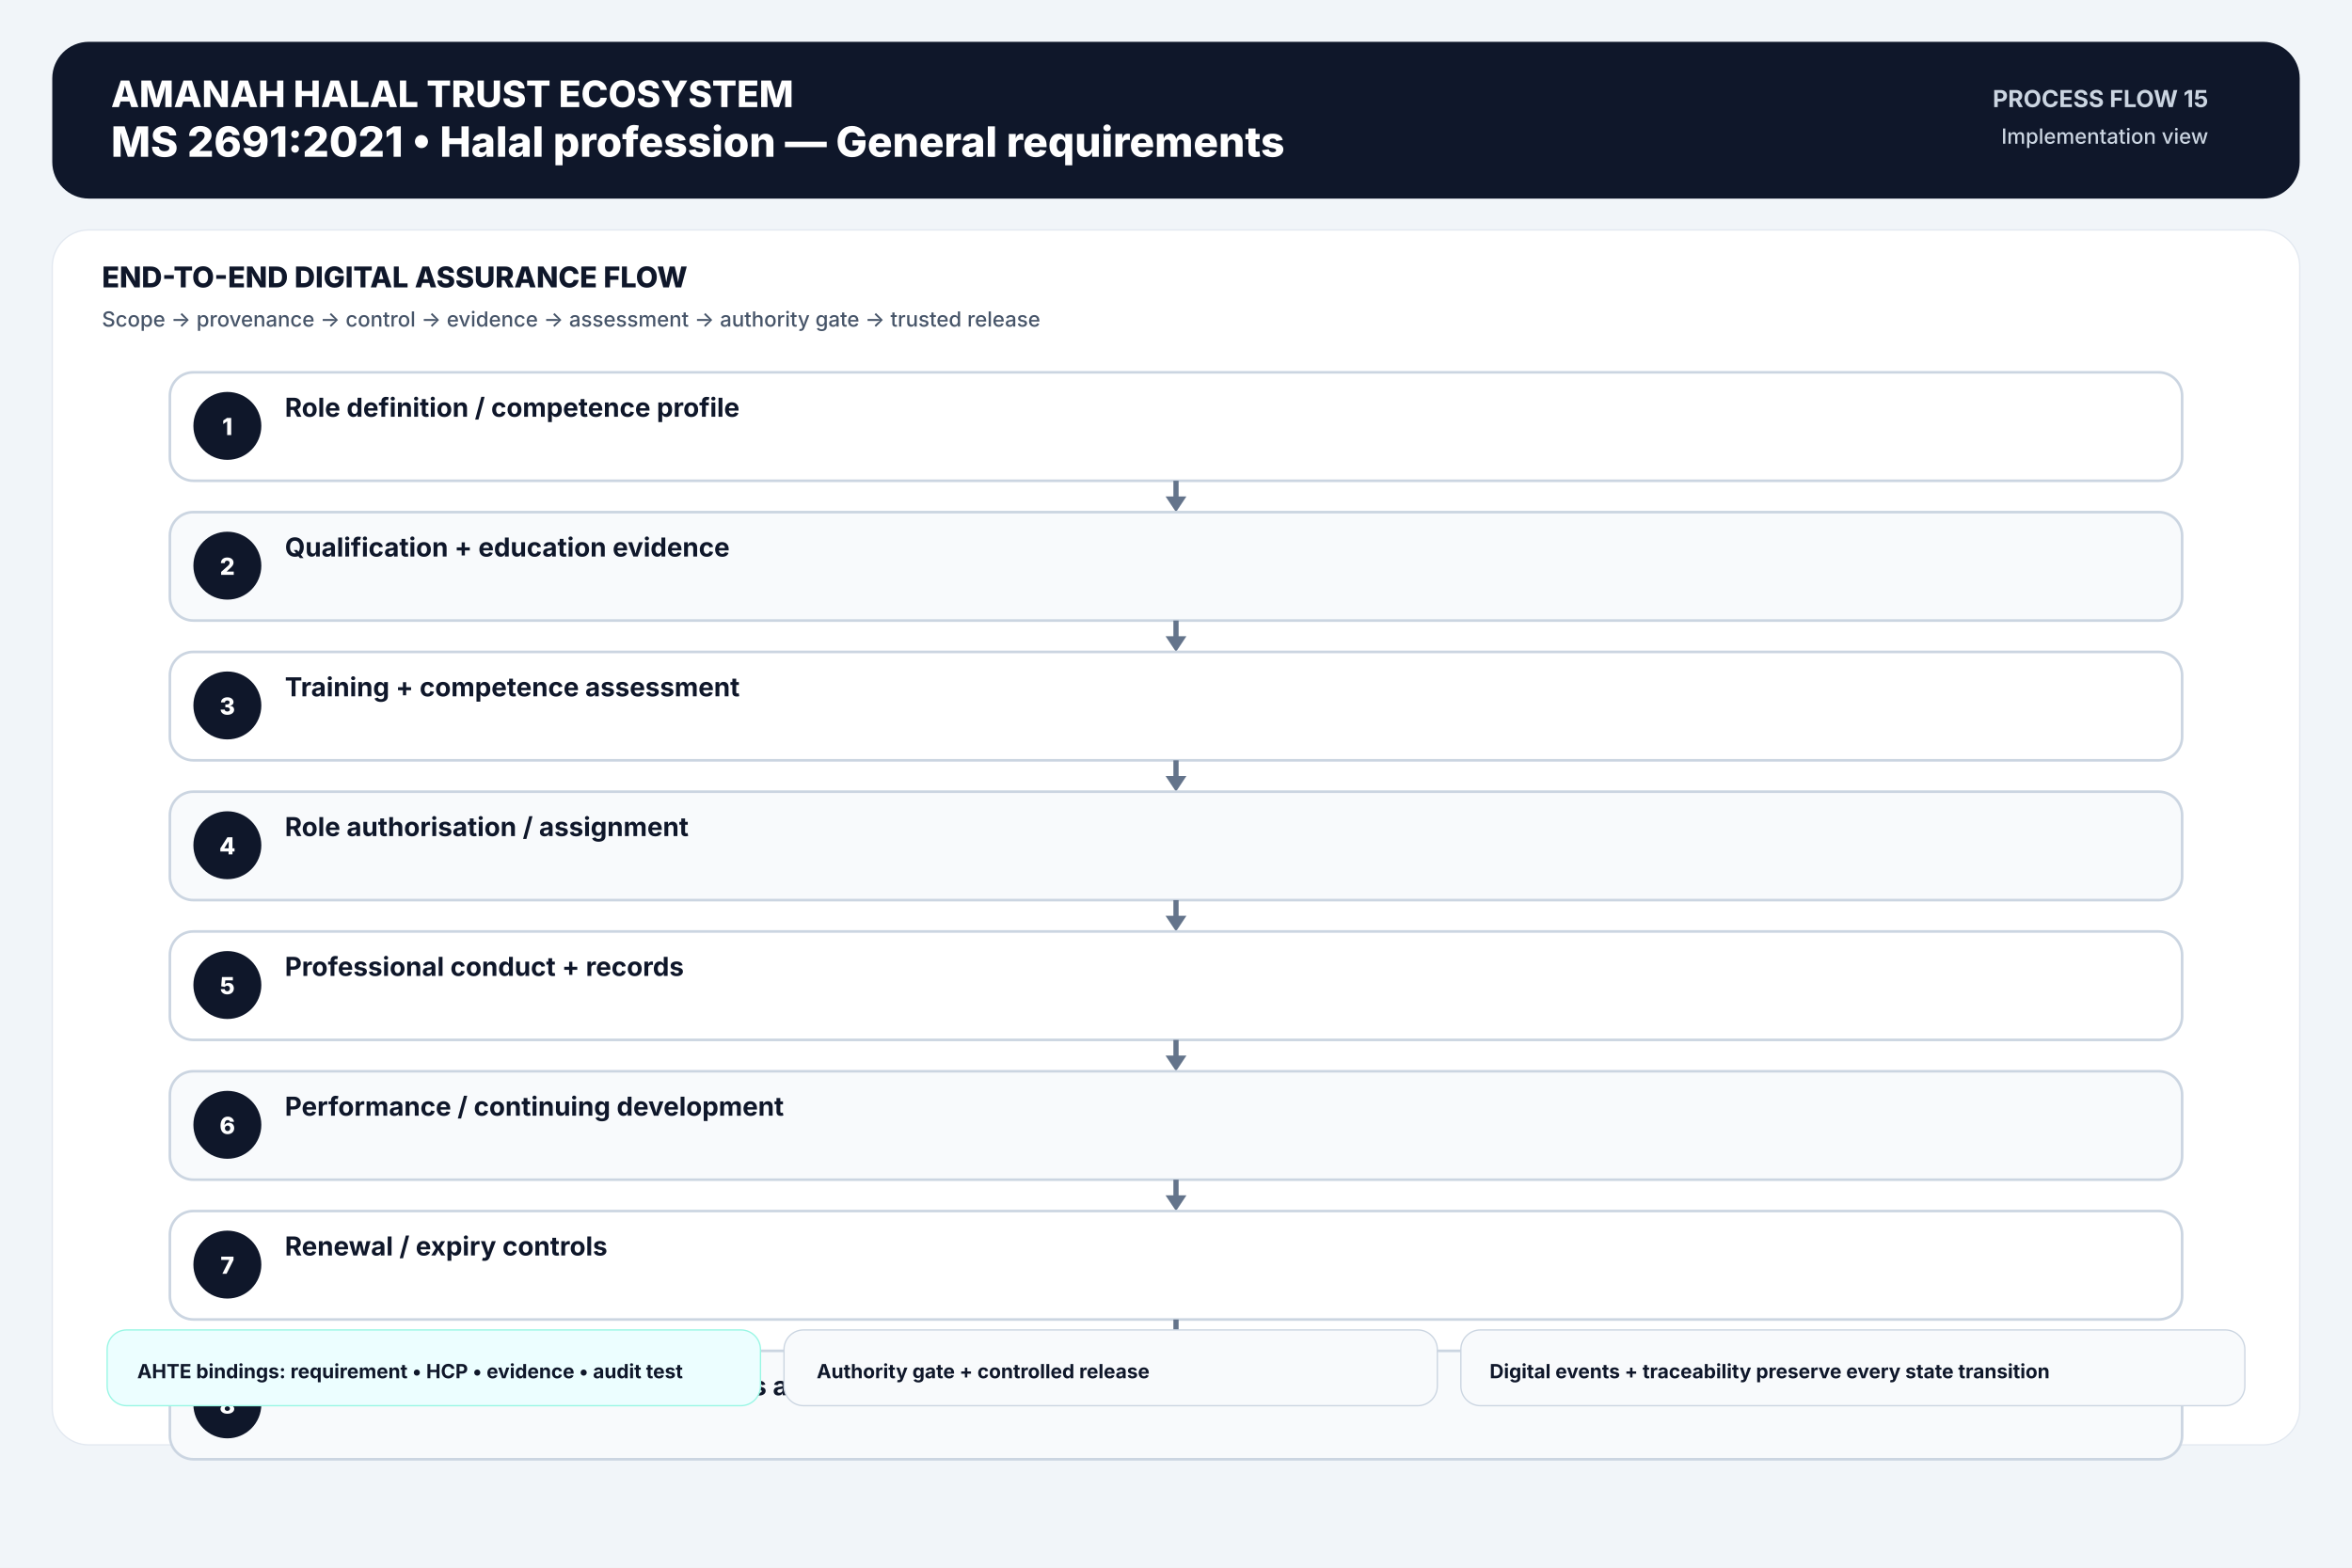
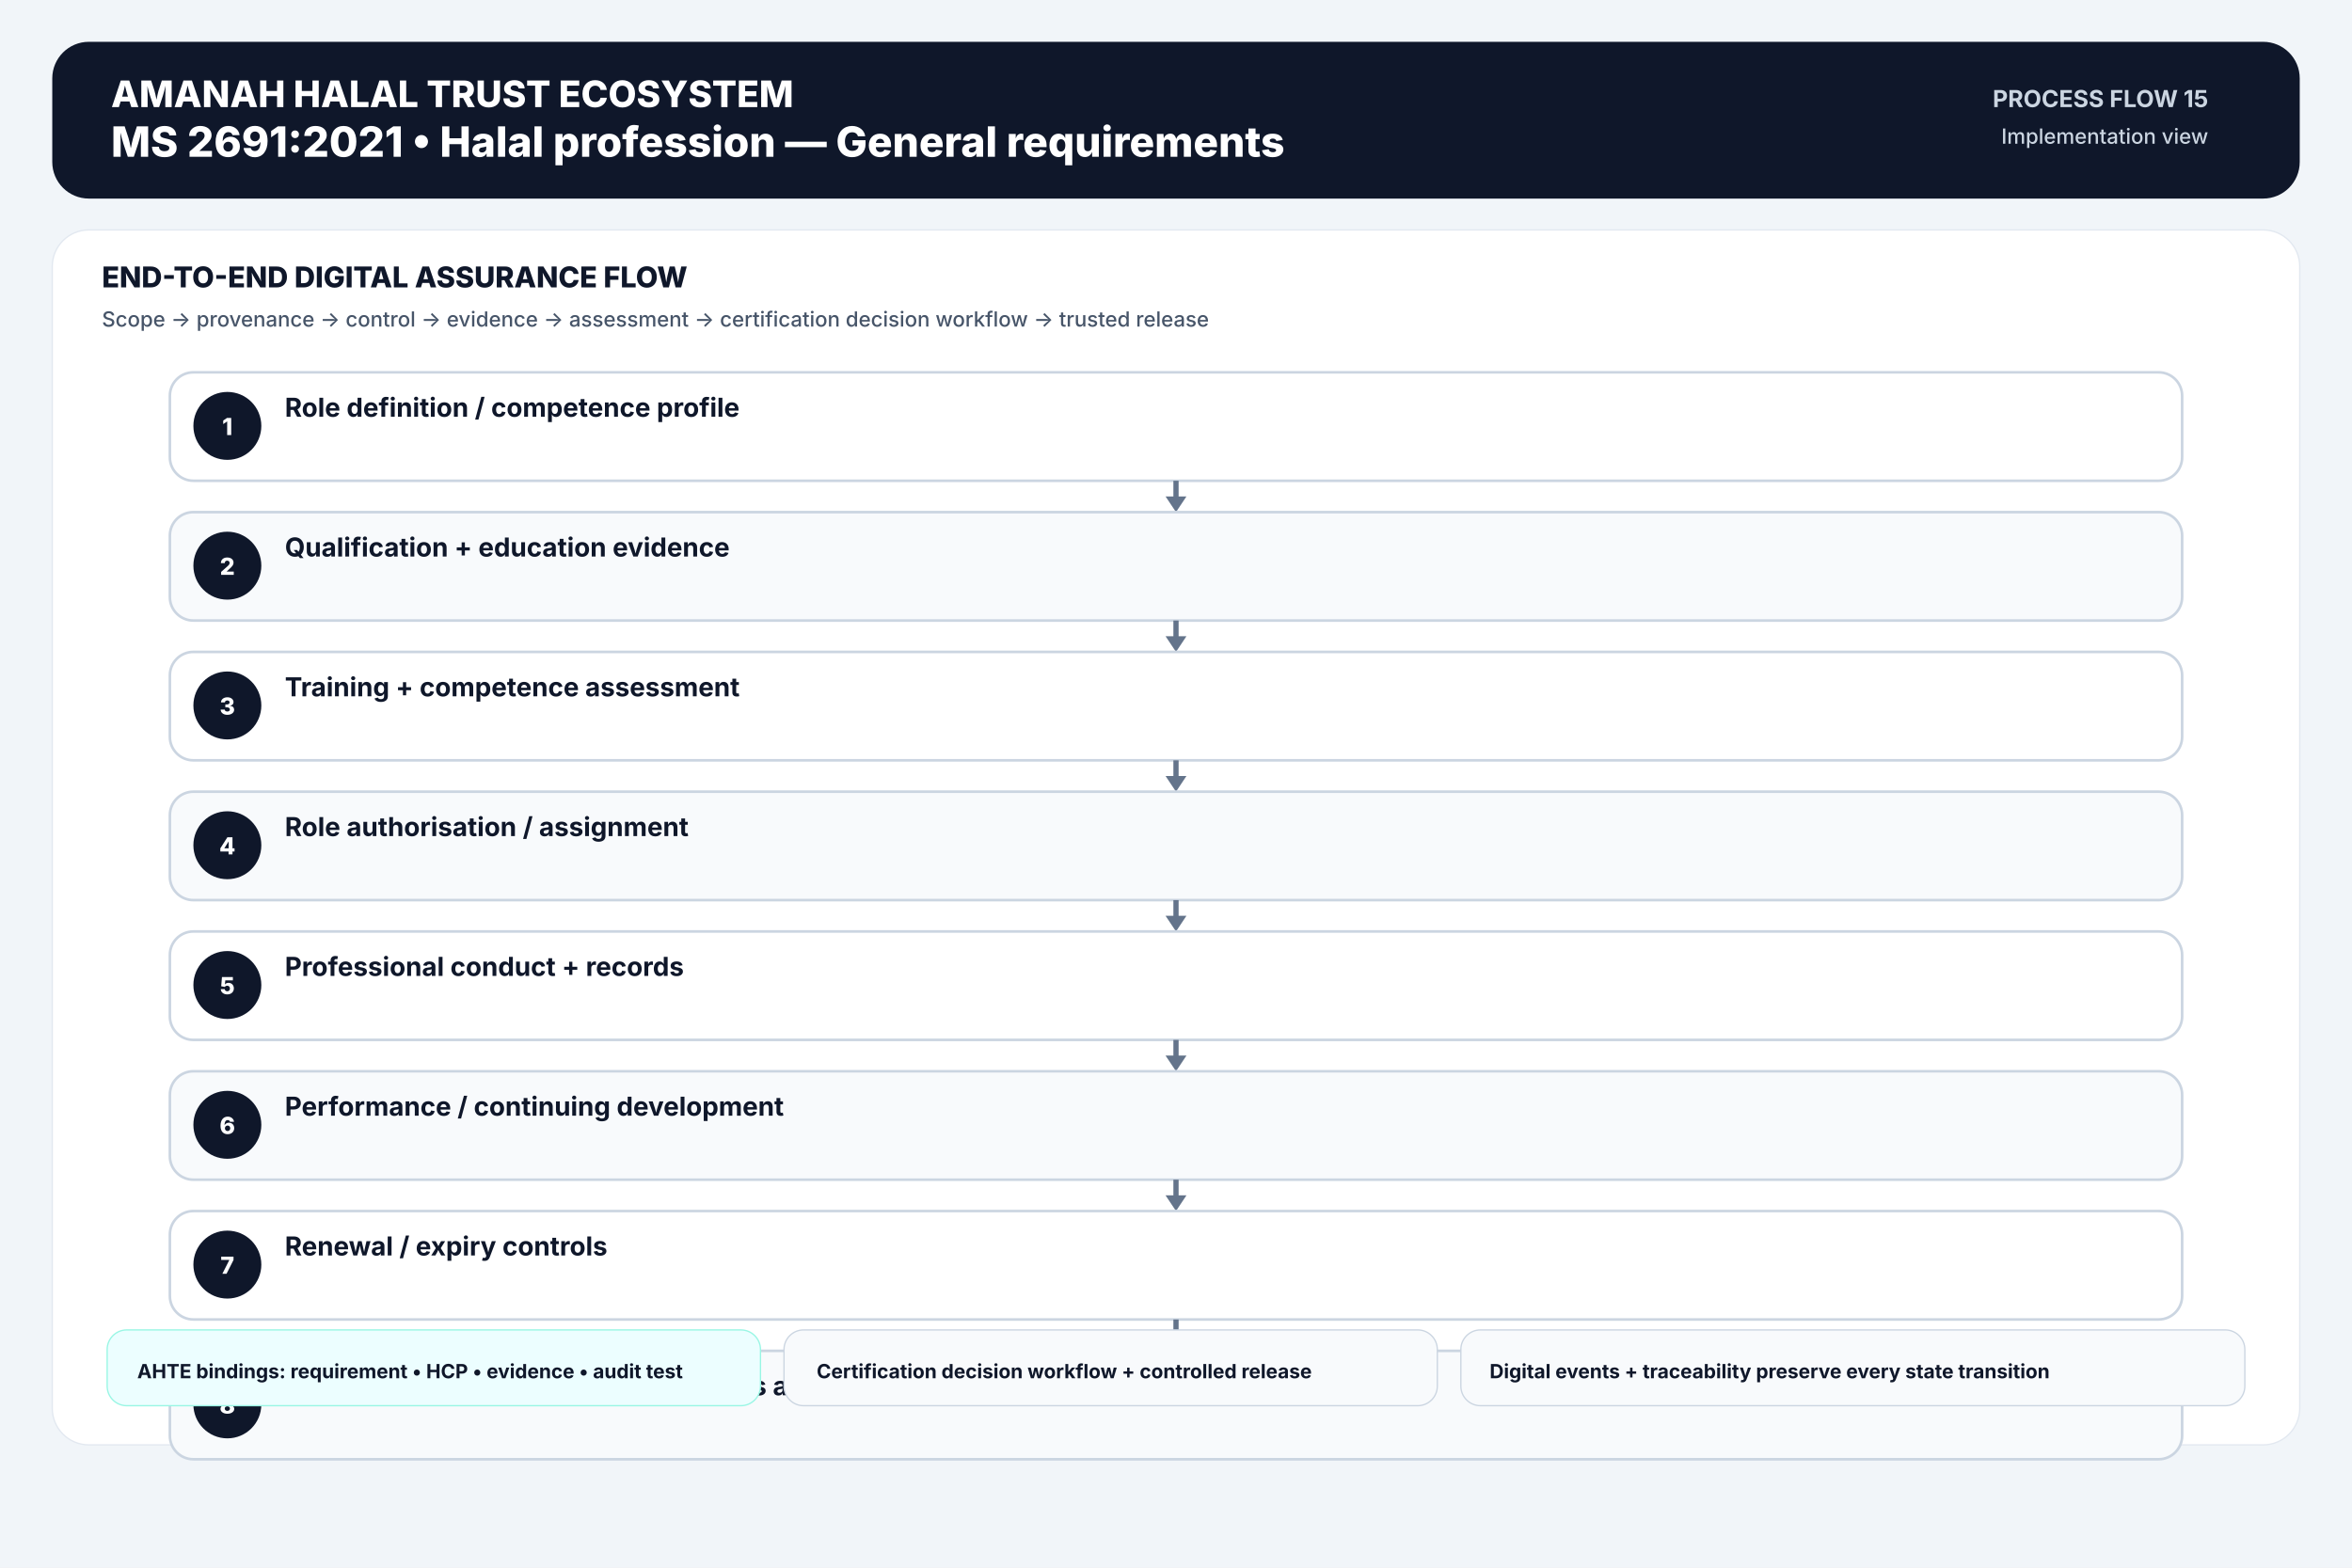
<svg xmlns="http://www.w3.org/2000/svg" width="1800" height="1200" viewBox="0 0 1800 1200">
  <rect width="1800" height="1200" fill="#f1f5f9" />
  <rect x="40" y="32" width="1720" height="120" rx="28" fill="#0f172a" />
  <text x="85" y="82" font-family="Inter,Arial,sans-serif" font-size="28" font-weight="800" text-anchor="start" fill="#ffffff">AMANAH HALAL TRUST ECOSYSTEM</text>
  <text x="85" y="120" font-family="Inter,Arial,sans-serif" font-size="32" font-weight="800" text-anchor="start" fill="#ffffff">MS 2691:2021  •  Halal profession — General requirements</text>
  <text x="1690" y="82" font-family="Inter,Arial,sans-serif" font-size="18" font-weight="700" text-anchor="end" fill="#cbd5e1">PROCESS FLOW 15</text>
  <text x="1690" y="110" font-family="Inter,Arial,sans-serif" font-size="16" font-weight="500" text-anchor="end" fill="#cbd5e1">Implementation view</text>
  <rect x="40" y="176" width="1720" height="930" rx="28" fill="#ffffff" stroke="#e2e8f0" />
  <text x="78" y="220" font-family="Inter,Arial,sans-serif" font-size="22" font-weight="800" text-anchor="start" fill="#0f172a">END-TO-END DIGITAL ASSURANCE FLOW</text>
-   <text x="78" y="250" font-family="Inter,Arial,sans-serif" font-size="16" font-weight="500" text-anchor="start" fill="#475569">Scope → provenance → control → evidence → assessment → authority gate → trusted release</text>
+   <text x="78" y="250" font-family="Inter,Arial,sans-serif" font-size="16" font-weight="500" text-anchor="start" fill="#475569">Scope → provenance → control → evidence → assessment → certification decision workflow → trusted release</text>
  <rect x="130" y="285" width="1540" height="83" rx="18" fill="#ffffff" stroke="#cbd5e1" stroke-width="2" />
  <circle cx="174" cy="326" r="26" fill="#0f172a" />
  <text x="174" y="333" font-family="Inter,Arial,sans-serif" font-size="18" font-weight="800" text-anchor="middle" fill="#ffffff">1</text>
  <text x="218" y="319" font-family="Inter,Arial,sans-serif" font-size="20" font-weight="650" text-anchor="start" fill="#0f172a">Role definition / competence profile</text>
  <line x1="900.0" y1="368" x2="900.0" y2="385" stroke="#64748b" stroke-width="4" />
  <polygon points="892.0,380 908.0,380 900.0,392" fill="#64748b" />
  <rect x="130" y="392" width="1540" height="83" rx="18" fill="#f8fafc" stroke="#cbd5e1" stroke-width="2" />
  <circle cx="174" cy="433" r="26" fill="#0f172a" />
  <text x="174" y="440" font-family="Inter,Arial,sans-serif" font-size="18" font-weight="800" text-anchor="middle" fill="#ffffff">2</text>
  <text x="218" y="426" font-family="Inter,Arial,sans-serif" font-size="20" font-weight="650" text-anchor="start" fill="#0f172a">Qualification + education evidence</text>
  <line x1="900.0" y1="475" x2="900.0" y2="492" stroke="#64748b" stroke-width="4" />
  <polygon points="892.0,487 908.0,487 900.0,499" fill="#64748b" />
  <rect x="130" y="499" width="1540" height="83" rx="18" fill="#ffffff" stroke="#cbd5e1" stroke-width="2" />
  <circle cx="174" cy="540" r="26" fill="#0f172a" />
  <text x="174" y="547" font-family="Inter,Arial,sans-serif" font-size="18" font-weight="800" text-anchor="middle" fill="#ffffff">3</text>
  <text x="218" y="533" font-family="Inter,Arial,sans-serif" font-size="20" font-weight="650" text-anchor="start" fill="#0f172a">Training + competence assessment</text>
  <line x1="900.0" y1="582" x2="900.0" y2="599" stroke="#64748b" stroke-width="4" />
  <polygon points="892.0,594 908.0,594 900.0,606" fill="#64748b" />
  <rect x="130" y="606" width="1540" height="83" rx="18" fill="#f8fafc" stroke="#cbd5e1" stroke-width="2" />
  <circle cx="174" cy="647" r="26" fill="#0f172a" />
  <text x="174" y="654" font-family="Inter,Arial,sans-serif" font-size="18" font-weight="800" text-anchor="middle" fill="#ffffff">4</text>
  <text x="218" y="640" font-family="Inter,Arial,sans-serif" font-size="20" font-weight="650" text-anchor="start" fill="#0f172a">Role authorisation / assignment</text>
  <line x1="900.0" y1="689" x2="900.0" y2="706" stroke="#64748b" stroke-width="4" />
  <polygon points="892.0,701 908.0,701 900.0,713" fill="#64748b" />
  <rect x="130" y="713" width="1540" height="83" rx="18" fill="#ffffff" stroke="#cbd5e1" stroke-width="2" />
  <circle cx="174" cy="754" r="26" fill="#0f172a" />
  <text x="174" y="761" font-family="Inter,Arial,sans-serif" font-size="18" font-weight="800" text-anchor="middle" fill="#ffffff">5</text>
  <text x="218" y="747" font-family="Inter,Arial,sans-serif" font-size="20" font-weight="650" text-anchor="start" fill="#0f172a">Professional conduct + records</text>
  <line x1="900.0" y1="796" x2="900.0" y2="813" stroke="#64748b" stroke-width="4" />
  <polygon points="892.0,808 908.0,808 900.0,820" fill="#64748b" />
  <rect x="130" y="820" width="1540" height="83" rx="18" fill="#f8fafc" stroke="#cbd5e1" stroke-width="2" />
  <circle cx="174" cy="861" r="26" fill="#0f172a" />
  <text x="174" y="868" font-family="Inter,Arial,sans-serif" font-size="18" font-weight="800" text-anchor="middle" fill="#ffffff">6</text>
  <text x="218" y="854" font-family="Inter,Arial,sans-serif" font-size="20" font-weight="650" text-anchor="start" fill="#0f172a">Performance / continuing development</text>
  <line x1="900.0" y1="903" x2="900.0" y2="920" stroke="#64748b" stroke-width="4" />
  <polygon points="892.0,915 908.0,915 900.0,927" fill="#64748b" />
  <rect x="130" y="927" width="1540" height="83" rx="18" fill="#ffffff" stroke="#cbd5e1" stroke-width="2" />
  <circle cx="174" cy="968" r="26" fill="#0f172a" />
  <text x="174" y="975" font-family="Inter,Arial,sans-serif" font-size="18" font-weight="800" text-anchor="middle" fill="#ffffff">7</text>
  <text x="218" y="961" font-family="Inter,Arial,sans-serif" font-size="20" font-weight="650" text-anchor="start" fill="#0f172a">Renewal / expiry controls</text>
  <line x1="900.0" y1="1010" x2="900.0" y2="1027" stroke="#64748b" stroke-width="4" />
  <polygon points="892.0,1022 908.0,1022 900.0,1034" fill="#64748b" />
  <rect x="130" y="1034" width="1540" height="83" rx="18" fill="#f8fafc" stroke="#cbd5e1" stroke-width="2" />
  <circle cx="174" cy="1075" r="26" fill="#0f172a" />
  <text x="174" y="1082" font-family="Inter,Arial,sans-serif" font-size="18" font-weight="800" text-anchor="middle" fill="#ffffff">8</text>
  <text x="218" y="1068" font-family="Inter,Arial,sans-serif" font-size="20" font-weight="650" text-anchor="start" fill="#0f172a">Stakeholder / authority recognition as applicable</text>
  <rect x="82" y="1018" width="500" height="58" rx="15" fill="#ecfeff" stroke="#99f6e4" />
  <text x="105" y="1055" font-family="Inter,Arial,sans-serif" font-size="15" font-weight="650" text-anchor="start" fill="#0f172a">AHTE bindings: requirement • HCP • evidence • audit test</text>
  <rect x="600" y="1018" width="500" height="58" rx="15" fill="#f8fafc" stroke="#cbd5e1" />
-   <text x="625" y="1055" font-family="Inter,Arial,sans-serif" font-size="15" font-weight="650" text-anchor="start" fill="#0f172a">Authority gate + controlled release</text>
+   <text x="625" y="1055" font-family="Inter,Arial,sans-serif" font-size="15" font-weight="650" text-anchor="start" fill="#0f172a">Certification decision workflow + controlled release</text>
  <rect x="1118" y="1018" width="600" height="58" rx="15" fill="#f8fafc" stroke="#cbd5e1" />
  <text x="1140" y="1055" font-family="Inter,Arial,sans-serif" font-size="15" font-weight="650" text-anchor="start" fill="#0f172a">Digital events + traceability preserve every state transition</text>
</svg>
